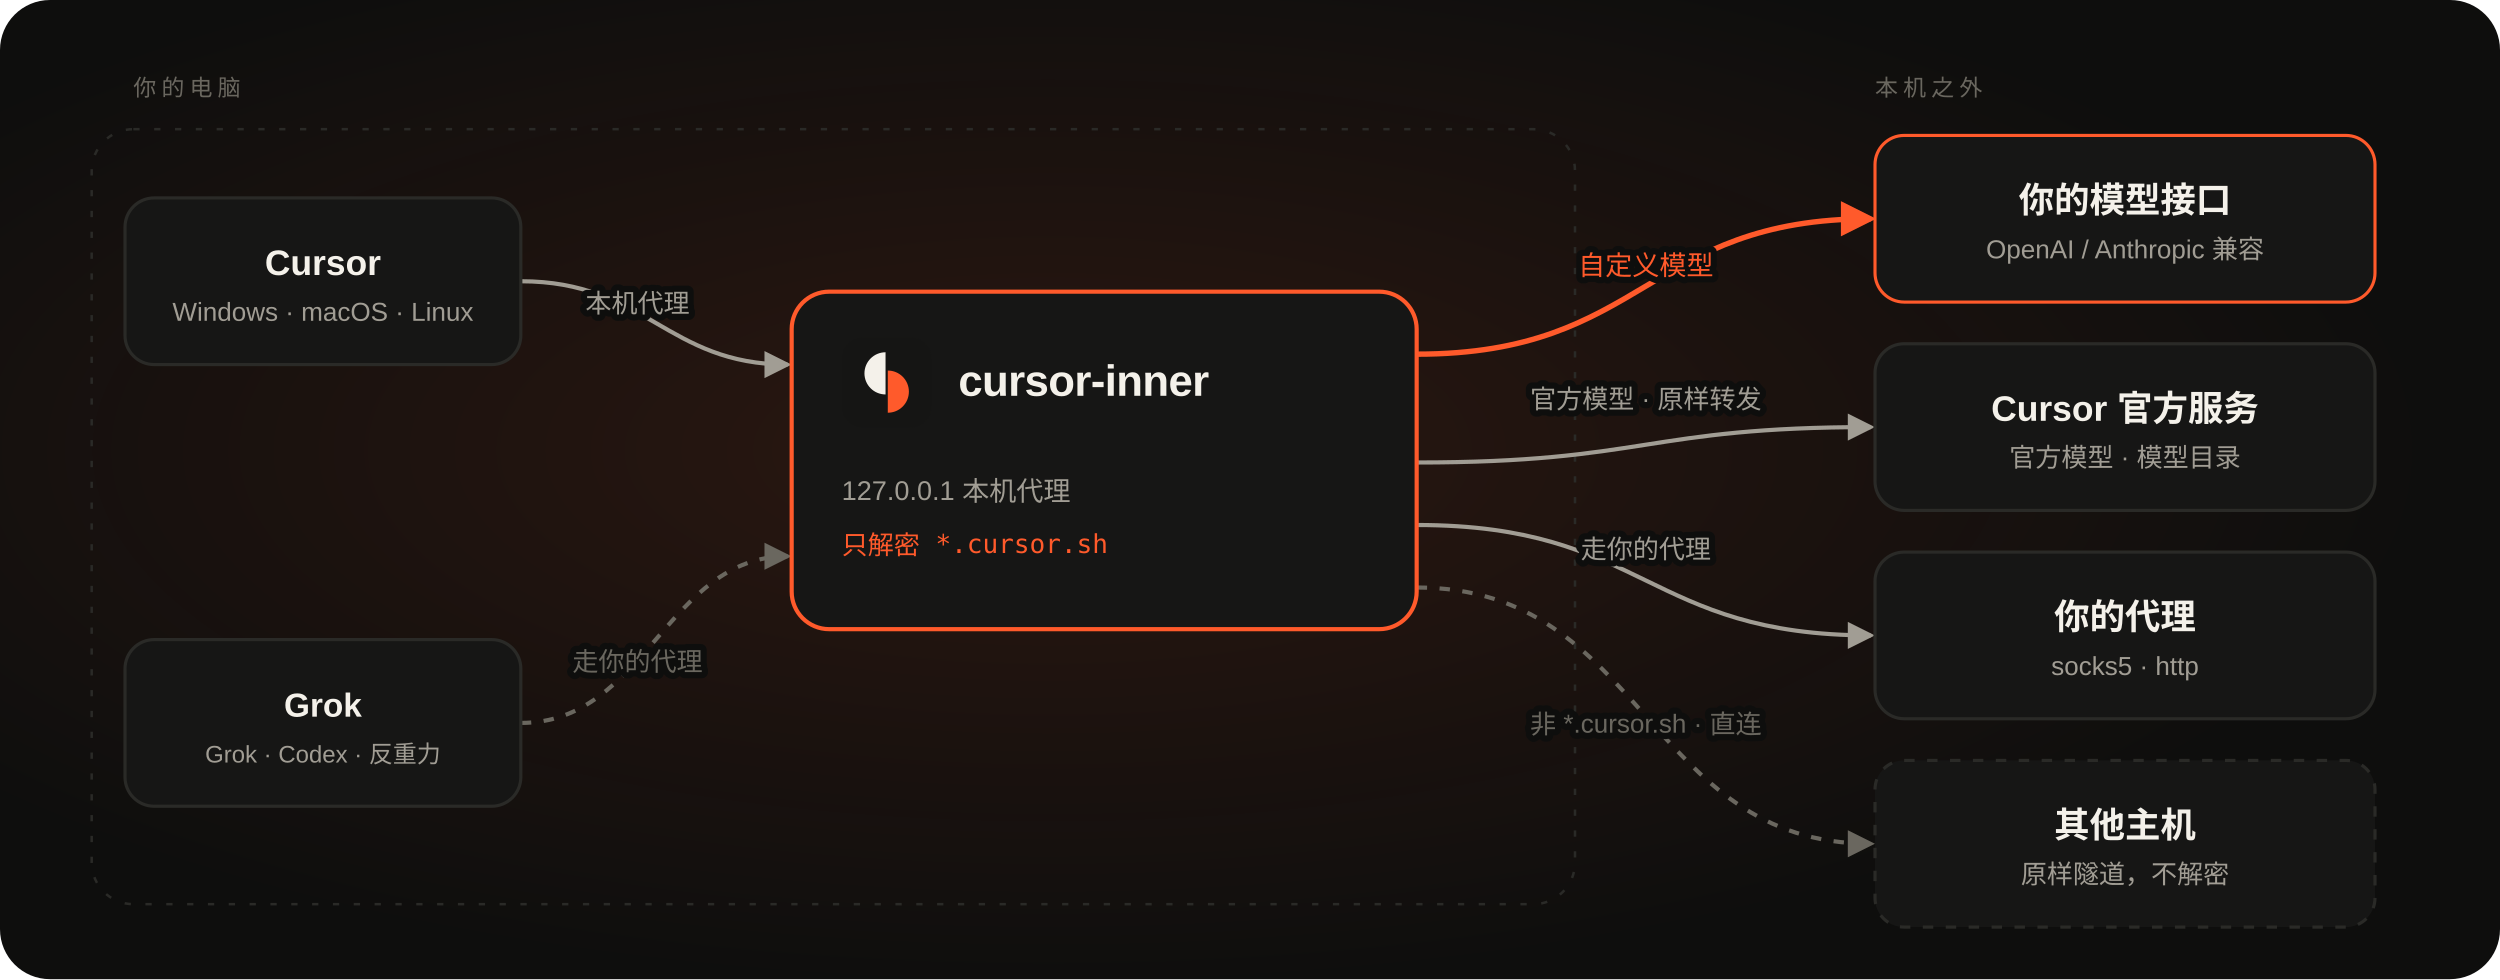
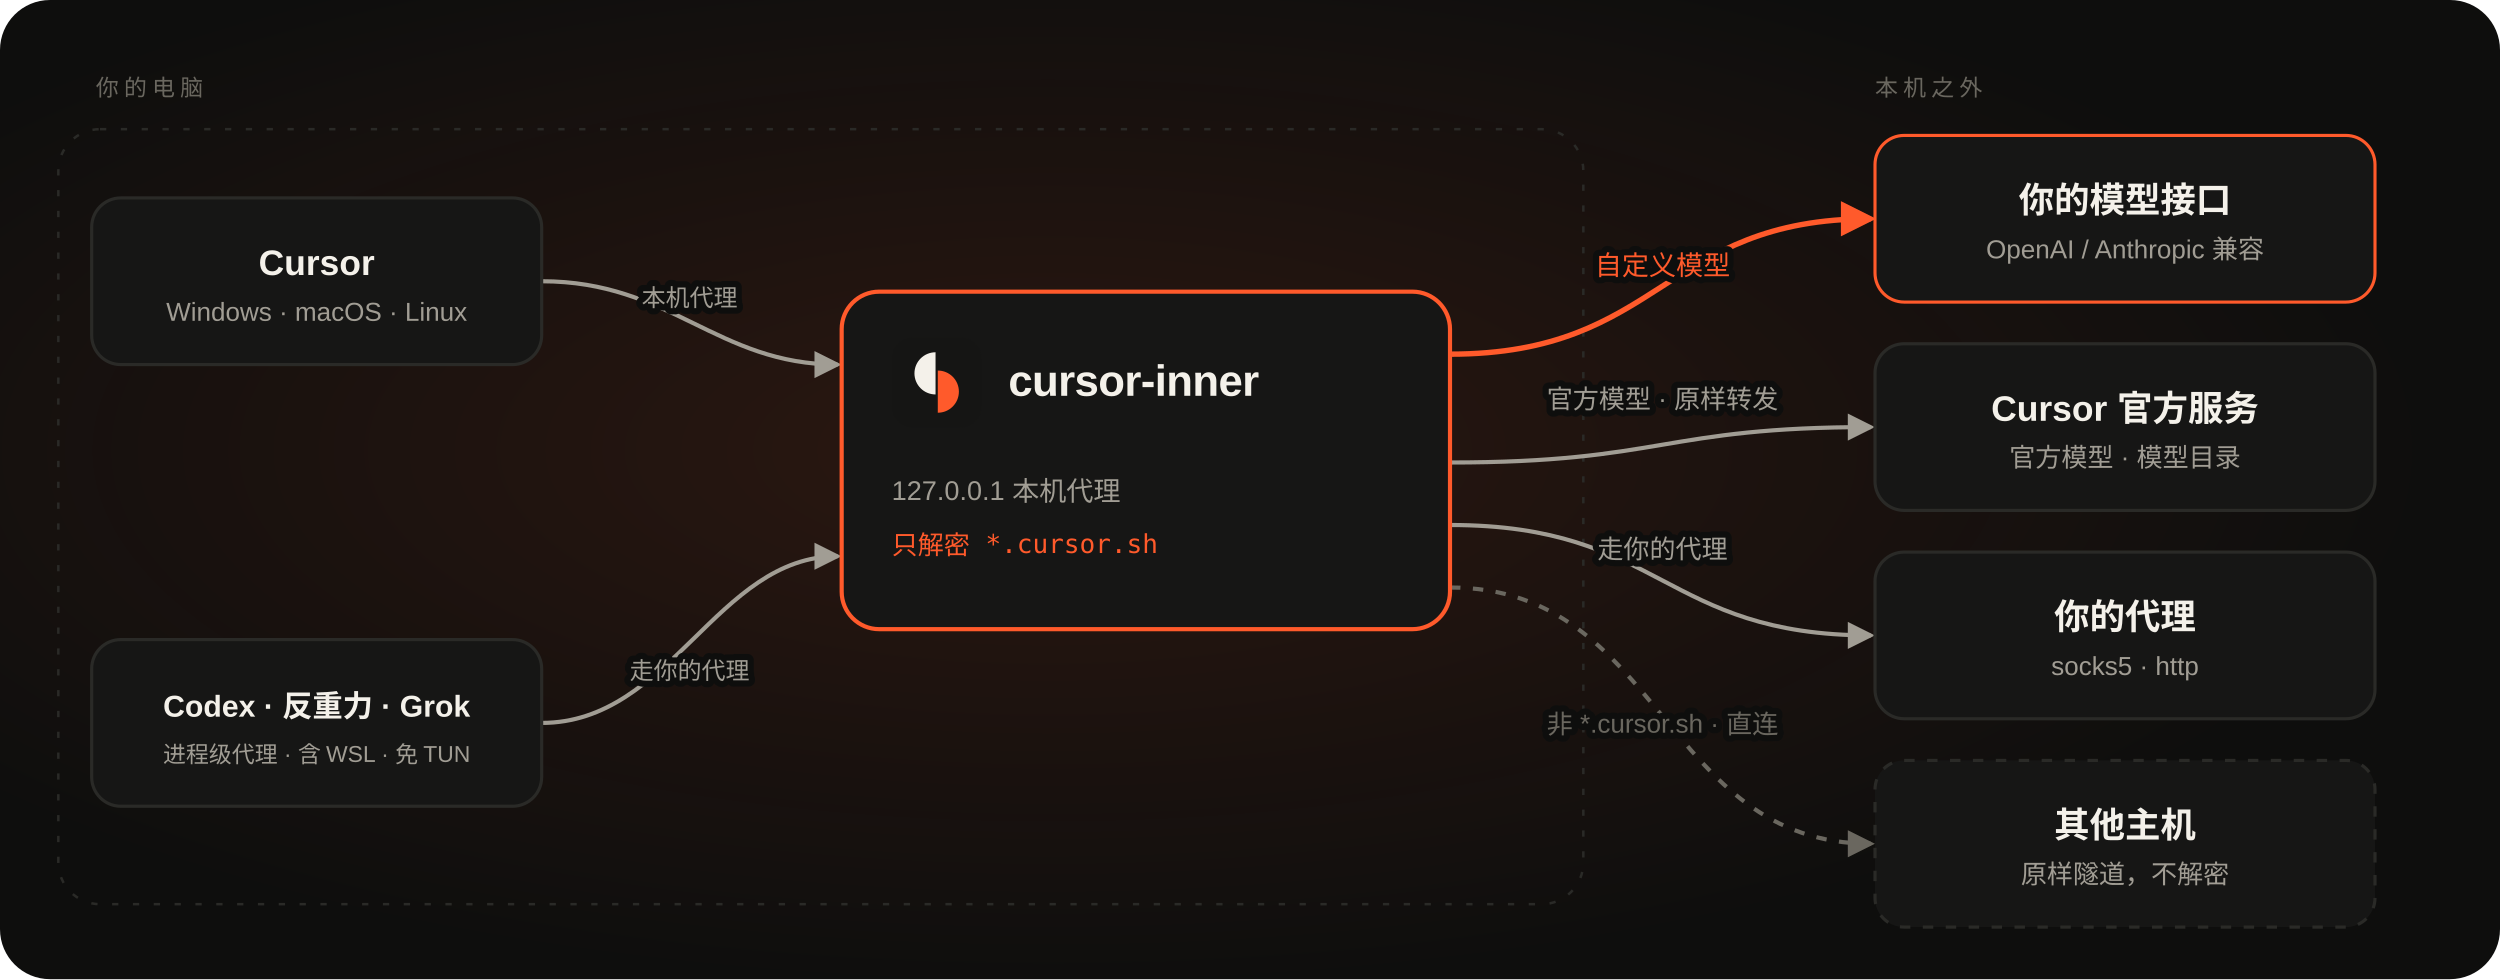
<svg xmlns="http://www.w3.org/2000/svg" viewBox="0 0 1200 470" width="1200" height="470">
  <defs>
    <radialGradient id="halo" cx="0.42" cy="0.46" r="0.55">
      <stop offset="0" stop-color="#ff5a2b" stop-opacity="0.12" />
      <stop offset="1" stop-color="#ff5a2b" stop-opacity="0" />
    </radialGradient>
    <marker id="a-signal" viewBox="0 0 10 10" refX="8.5" refY="5" markerWidth="6.5" markerHeight="6.5" orient="auto">
      <path d="M0 0L10 5L0 10z" fill="#ff5a2b" />
    </marker>
    <marker id="a-text" viewBox="0 0 10 10" refX="8.5" refY="5" markerWidth="6.5" markerHeight="6.5" orient="auto">
      <path d="M0 0L10 5L0 10z" fill="#a19d94" />
    </marker>
    <marker id="a-faint" viewBox="0 0 10 10" refX="8.5" refY="5" markerWidth="6.5" markerHeight="6.5" orient="auto">
      <path d="M0 0L10 5L0 10z" fill="#6a675f" />
    </marker>
  </defs>
  <rect width="1200" height="470" rx="24" fill="#0e0e0d" />
  <rect width="1200" height="470" rx="24" fill="url(#halo)" />
-   <text x="64" y="46" font-family="ui-monospace, 'Cascadia Mono', 'JetBrains Mono', SFMono-Regular, Menlo, Consolas, monospace" font-size="11" letter-spacing="2.5" fill="#6a675f">你的电脑</text>
+   <text x="46" y="46" font-family="ui-monospace, 'Cascadia Mono', 'JetBrains Mono', SFMono-Regular, Menlo, Consolas, monospace" font-size="11" letter-spacing="2.5" fill="#6a675f">你的电脑</text>
  <text x="900" y="46" font-family="ui-monospace, 'Cascadia Mono', 'JetBrains Mono', SFMono-Regular, Menlo, Consolas, monospace" font-size="11" letter-spacing="2.5" fill="#6a675f">本机之外</text>
-   <rect x="44" y="62" width="712" height="372" rx="20" fill="none" stroke="#2a2a27" stroke-width="1.2" stroke-dasharray="3 7" />
-   <path d="M250 135 C310 135 320 175 378 175" stroke="#a19d94" stroke-width="2" fill="none" marker-end="url(#a-text)" />
-   <path d="M250 347 C310 347 320 267 378 267" stroke="#6a675f" stroke-width="2" fill="none" stroke-dasharray="5 6" marker-end="url(#a-faint)" />
-   <path d="M680 170 C790 170 790 105 898 105" stroke="#ff5a2b" stroke-width="2.6" fill="none" marker-end="url(#a-signal)" />
-   <path d="M680 222 C790 222 790 205 898 205" stroke="#a19d94" stroke-width="2" fill="none" marker-end="url(#a-text)" />
-   <path d="M680 252 C790 252 790 305 898 305" stroke="#a19d94" stroke-width="2" fill="none" marker-end="url(#a-text)" />
-   <path d="M680 282 C790 282 790 405 898 405" stroke="#6a675f" stroke-width="2" fill="none" stroke-dasharray="5 6" marker-end="url(#a-faint)" />
-   <text x="306" y="150" text-anchor="middle" font-family="-apple-system, BlinkMacSystemFont, 'Segoe UI', 'Helvetica Neue', Arial, 'PingFang SC', 'Microsoft YaHei', sans-serif" font-size="12.5" fill="#a19d94" stroke="#0e0e0d" stroke-width="6" paint-order="stroke" stroke-linejoin="round">本机代理</text>
-   <text x="306" y="322" text-anchor="middle" font-family="-apple-system, BlinkMacSystemFont, 'Segoe UI', 'Helvetica Neue', Arial, 'PingFang SC', 'Microsoft YaHei', sans-serif" font-size="12.5" fill="#6a675f" stroke="#0e0e0d" stroke-width="6" paint-order="stroke" stroke-linejoin="round">走你的代理</text>
-   <text x="790" y="132" text-anchor="middle" font-family="-apple-system, BlinkMacSystemFont, 'Segoe UI', 'Helvetica Neue', Arial, 'PingFang SC', 'Microsoft YaHei', sans-serif" font-size="13" fill="#ff5a2b" stroke="#0e0e0d" stroke-width="6" paint-order="stroke" stroke-linejoin="round">自定义模型</text>
-   <text x="790" y="196" text-anchor="middle" font-family="-apple-system, BlinkMacSystemFont, 'Segoe UI', 'Helvetica Neue', Arial, 'PingFang SC', 'Microsoft YaHei', sans-serif" font-size="12.5" fill="#a19d94" stroke="#0e0e0d" stroke-width="6" paint-order="stroke" stroke-linejoin="round">官方模型 · 原样转发</text>
-   <text x="790" y="268" text-anchor="middle" font-family="-apple-system, BlinkMacSystemFont, 'Segoe UI', 'Helvetica Neue', Arial, 'PingFang SC', 'Microsoft YaHei', sans-serif" font-size="12.5" fill="#a19d94" stroke="#0e0e0d" stroke-width="6" paint-order="stroke" stroke-linejoin="round">走你的代理</text>
-   <text x="790" y="352" text-anchor="middle" font-family="-apple-system, BlinkMacSystemFont, 'Segoe UI', 'Helvetica Neue', Arial, 'PingFang SC', 'Microsoft YaHei', sans-serif" font-size="12.5" fill="#6a675f" stroke="#0e0e0d" stroke-width="6" paint-order="stroke" stroke-linejoin="round">非 *.cursor.sh · 直连</text>
-   <rect x="60" y="95" width="190" height="80" rx="14" fill="#161615" stroke="#2a2a27" stroke-width="1.5" />
-   <text x="155.0" y="132.0" text-anchor="middle" font-family="-apple-system, BlinkMacSystemFont, 'Segoe UI', 'Helvetica Neue', Arial, 'PingFang SC', 'Microsoft YaHei', sans-serif" font-size="17" font-weight="600" fill="#f4f1ea">Cursor</text>
-   <text x="155.0" y="154.0" text-anchor="middle" font-family="-apple-system, BlinkMacSystemFont, 'Segoe UI', 'Helvetica Neue', Arial, 'PingFang SC', 'Microsoft YaHei', sans-serif" font-size="12.5" fill="#a19d94">Windows · macOS · Linux</text>
-   <rect x="60" y="307" width="190" height="80" rx="14" fill="#161615" stroke="#2a2a27" stroke-width="1.5" />
-   <text x="155.0" y="344.0" text-anchor="middle" font-family="-apple-system, BlinkMacSystemFont, 'Segoe UI', 'Helvetica Neue', Arial, 'PingFang SC', 'Microsoft YaHei', sans-serif" font-size="16" font-weight="600" fill="#f4f1ea">Grok</text>
-   <text x="155.0" y="366.0" text-anchor="middle" font-family="-apple-system, BlinkMacSystemFont, 'Segoe UI', 'Helvetica Neue', Arial, 'PingFang SC', 'Microsoft YaHei', sans-serif" font-size="11.5" fill="#a19d94">Grok · Codex · 反重力</text>
-   <rect x="380" y="140" width="300" height="162" rx="18" fill="#161615" stroke="#ff5a2b" stroke-width="2" />
-   <g transform="translate(404 162) scale(1.35)">
+   <rect x="28" y="62" width="732" height="372" rx="20" fill="none" stroke="#2a2a27" stroke-width="1.2" stroke-dasharray="3 7" />
+   <path d="M260 135 C322 135 344 175 402 175" stroke="#a19d94" stroke-width="2" fill="none" marker-end="url(#a-text)" />
+   <path d="M260 347 C322 347 344 267 402 267" stroke="#a19d94" stroke-width="2" fill="none" marker-end="url(#a-text)" />
+   <path d="M696 170 C798 170 798 105 898 105" stroke="#ff5a2b" stroke-width="2.6" fill="none" marker-end="url(#a-signal)" />
+   <path d="M696 222 C798 222 798 205 898 205" stroke="#a19d94" stroke-width="2" fill="none" marker-end="url(#a-text)" />
+   <path d="M696 252 C798 252 798 305 898 305" stroke="#a19d94" stroke-width="2" fill="none" marker-end="url(#a-text)" />
+   <path d="M696 282 C798 282 798 405 898 405" stroke="#6a675f" stroke-width="2" fill="none" stroke-dasharray="5 6" marker-end="url(#a-faint)" />
+   <text x="331" y="147" text-anchor="middle" font-family="-apple-system, BlinkMacSystemFont, 'Segoe UI', 'Helvetica Neue', Arial, 'PingFang SC', 'Microsoft YaHei', sans-serif" font-size="11.5" fill="#a19d94" stroke="#0e0e0d" stroke-width="6" paint-order="stroke" stroke-linejoin="round">本机代理</text>
+   <text x="331" y="326" text-anchor="middle" font-family="-apple-system, BlinkMacSystemFont, 'Segoe UI', 'Helvetica Neue', Arial, 'PingFang SC', 'Microsoft YaHei', sans-serif" font-size="11.5" fill="#a19d94" stroke="#0e0e0d" stroke-width="6" paint-order="stroke" stroke-linejoin="round">走你的代理</text>
+   <text x="798" y="132" text-anchor="middle" font-family="-apple-system, BlinkMacSystemFont, 'Segoe UI', 'Helvetica Neue', Arial, 'PingFang SC', 'Microsoft YaHei', sans-serif" font-size="13" fill="#ff5a2b" stroke="#0e0e0d" stroke-width="6" paint-order="stroke" stroke-linejoin="round">自定义模型</text>
+   <text x="798" y="196" text-anchor="middle" font-family="-apple-system, BlinkMacSystemFont, 'Segoe UI', 'Helvetica Neue', Arial, 'PingFang SC', 'Microsoft YaHei', sans-serif" font-size="12.5" fill="#a19d94" stroke="#0e0e0d" stroke-width="6" paint-order="stroke" stroke-linejoin="round">官方模型 · 原样转发</text>
+   <text x="798" y="268" text-anchor="middle" font-family="-apple-system, BlinkMacSystemFont, 'Segoe UI', 'Helvetica Neue', Arial, 'PingFang SC', 'Microsoft YaHei', sans-serif" font-size="12.5" fill="#a19d94" stroke="#0e0e0d" stroke-width="6" paint-order="stroke" stroke-linejoin="round">走你的代理</text>
+   <text x="798" y="352" text-anchor="middle" font-family="-apple-system, BlinkMacSystemFont, 'Segoe UI', 'Helvetica Neue', Arial, 'PingFang SC', 'Microsoft YaHei', sans-serif" font-size="12.5" fill="#6a675f" stroke="#0e0e0d" stroke-width="6" paint-order="stroke" stroke-linejoin="round">非 *.cursor.sh · 直连</text>
+   <rect x="44" y="95" width="216" height="80" rx="14" fill="#161615" stroke="#2a2a27" stroke-width="1.5" />
+   <text x="152.0" y="132.0" text-anchor="middle" font-family="-apple-system, BlinkMacSystemFont, 'Segoe UI', 'Helvetica Neue', Arial, 'PingFang SC', 'Microsoft YaHei', sans-serif" font-size="17" font-weight="600" fill="#f4f1ea">Cursor</text>
+   <text x="152.0" y="154.0" text-anchor="middle" font-family="-apple-system, BlinkMacSystemFont, 'Segoe UI', 'Helvetica Neue', Arial, 'PingFang SC', 'Microsoft YaHei', sans-serif" font-size="12.5" fill="#a19d94">Windows · macOS · Linux</text>
+   <rect x="44" y="307" width="216" height="80" rx="14" fill="#161615" stroke="#2a2a27" stroke-width="1.5" />
+   <text x="152.0" y="344.0" text-anchor="middle" font-family="-apple-system, BlinkMacSystemFont, 'Segoe UI', 'Helvetica Neue', Arial, 'PingFang SC', 'Microsoft YaHei', sans-serif" font-size="14.5" font-weight="600" fill="#f4f1ea">Codex · 反重力 · Grok</text>
+   <text x="152.0" y="366.0" text-anchor="middle" font-family="-apple-system, BlinkMacSystemFont, 'Segoe UI', 'Helvetica Neue', Arial, 'PingFang SC', 'Microsoft YaHei', sans-serif" font-size="11" fill="#a19d94">进程级代理 · 含 WSL · 免 TUN</text>
+   <rect x="404" y="140" width="292" height="162" rx="18" fill="#161615" stroke="#ff5a2b" stroke-width="2" />
+   <g transform="translate(428 162) scale(1.35)">
    <rect width="32" height="32" rx="7.5" fill="#151514" />
    <path d="M15.6 5.25A7.5 7.5 0 0 0 15.6 20.25Z" fill="#f4f1ea" />
    <path d="M16.4 11.75A7.5 7.5 0 0 1 16.4 26.75Z" fill="#ff5a2b" />
  </g>
-   <text x="460" y="190" font-family="-apple-system, BlinkMacSystemFont, 'Segoe UI', 'Helvetica Neue', Arial, 'PingFang SC', 'Microsoft YaHei', sans-serif" font-size="21" font-weight="700" letter-spacing="-0.3" fill="#f4f1ea">cursor-inner</text>
-   <text x="404" y="240" font-family="-apple-system, BlinkMacSystemFont, 'Segoe UI', 'Helvetica Neue', Arial, 'PingFang SC', 'Microsoft YaHei', sans-serif" font-size="13" fill="#a19d94">127.0.0.1 本机代理</text>
-   <text x="404" y="266" font-family="ui-monospace, 'Cascadia Mono', 'JetBrains Mono', SFMono-Regular, Menlo, Consolas, monospace" font-size="12.5" fill="#ff5a2b">只解密 *.cursor.sh</text>
+   <text x="484" y="190" font-family="-apple-system, BlinkMacSystemFont, 'Segoe UI', 'Helvetica Neue', Arial, 'PingFang SC', 'Microsoft YaHei', sans-serif" font-size="21" font-weight="700" letter-spacing="-0.3" fill="#f4f1ea">cursor-inner</text>
+   <text x="428" y="240" font-family="-apple-system, BlinkMacSystemFont, 'Segoe UI', 'Helvetica Neue', Arial, 'PingFang SC', 'Microsoft YaHei', sans-serif" font-size="13" fill="#a19d94">127.0.0.1 本机代理</text>
+   <text x="428" y="266" font-family="ui-monospace, 'Cascadia Mono', 'JetBrains Mono', SFMono-Regular, Menlo, Consolas, monospace" font-size="12.5" fill="#ff5a2b">只解密 *.cursor.sh</text>
  <rect x="900" y="65" width="240" height="80" rx="14" fill="#161615" stroke="#ff5a2b" stroke-width="1.5" />
  <text x="1020.0" y="102.0" text-anchor="middle" font-family="-apple-system, BlinkMacSystemFont, 'Segoe UI', 'Helvetica Neue', Arial, 'PingFang SC', 'Microsoft YaHei', sans-serif" font-size="17" font-weight="600" fill="#f4f1ea">你的模型接口</text>
  <text x="1020.0" y="124.0" text-anchor="middle" font-family="-apple-system, BlinkMacSystemFont, 'Segoe UI', 'Helvetica Neue', Arial, 'PingFang SC', 'Microsoft YaHei', sans-serif" font-size="12.5" fill="#a19d94">OpenAI / Anthropic 兼容</text>
  <rect x="900" y="165" width="240" height="80" rx="14" fill="#161615" stroke="#2a2a27" stroke-width="1.5" />
  <text x="1020.0" y="202.0" text-anchor="middle" font-family="-apple-system, BlinkMacSystemFont, 'Segoe UI', 'Helvetica Neue', Arial, 'PingFang SC', 'Microsoft YaHei', sans-serif" font-size="17" font-weight="600" fill="#f4f1ea">Cursor 官方服务</text>
  <text x="1020.0" y="224.0" text-anchor="middle" font-family="-apple-system, BlinkMacSystemFont, 'Segoe UI', 'Helvetica Neue', Arial, 'PingFang SC', 'Microsoft YaHei', sans-serif" font-size="12.5" fill="#a19d94">官方模型 · 模型目录</text>
  <rect x="900" y="265" width="240" height="80" rx="14" fill="#161615" stroke="#2a2a27" stroke-width="1.5" />
  <text x="1020.0" y="302.0" text-anchor="middle" font-family="-apple-system, BlinkMacSystemFont, 'Segoe UI', 'Helvetica Neue', Arial, 'PingFang SC', 'Microsoft YaHei', sans-serif" font-size="17" font-weight="600" fill="#f4f1ea">你的代理</text>
  <text x="1020.0" y="324.0" text-anchor="middle" font-family="-apple-system, BlinkMacSystemFont, 'Segoe UI', 'Helvetica Neue', Arial, 'PingFang SC', 'Microsoft YaHei', sans-serif" font-size="12.5" fill="#a19d94">socks5 · http</text>
  <rect x="900" y="365" width="240" height="80" rx="14" fill="#161615" stroke="#2a2a27" stroke-width="1.5" stroke-dasharray="5 6" />
  <text x="1020.0" y="402.0" text-anchor="middle" font-family="-apple-system, BlinkMacSystemFont, 'Segoe UI', 'Helvetica Neue', Arial, 'PingFang SC', 'Microsoft YaHei', sans-serif" font-size="17" font-weight="600" fill="#f4f1ea">其他主机</text>
  <text x="1020.0" y="424.0" text-anchor="middle" font-family="-apple-system, BlinkMacSystemFont, 'Segoe UI', 'Helvetica Neue', Arial, 'PingFang SC', 'Microsoft YaHei', sans-serif" font-size="12.5" fill="#a19d94">原样隧道，不解密</text>
</svg>
